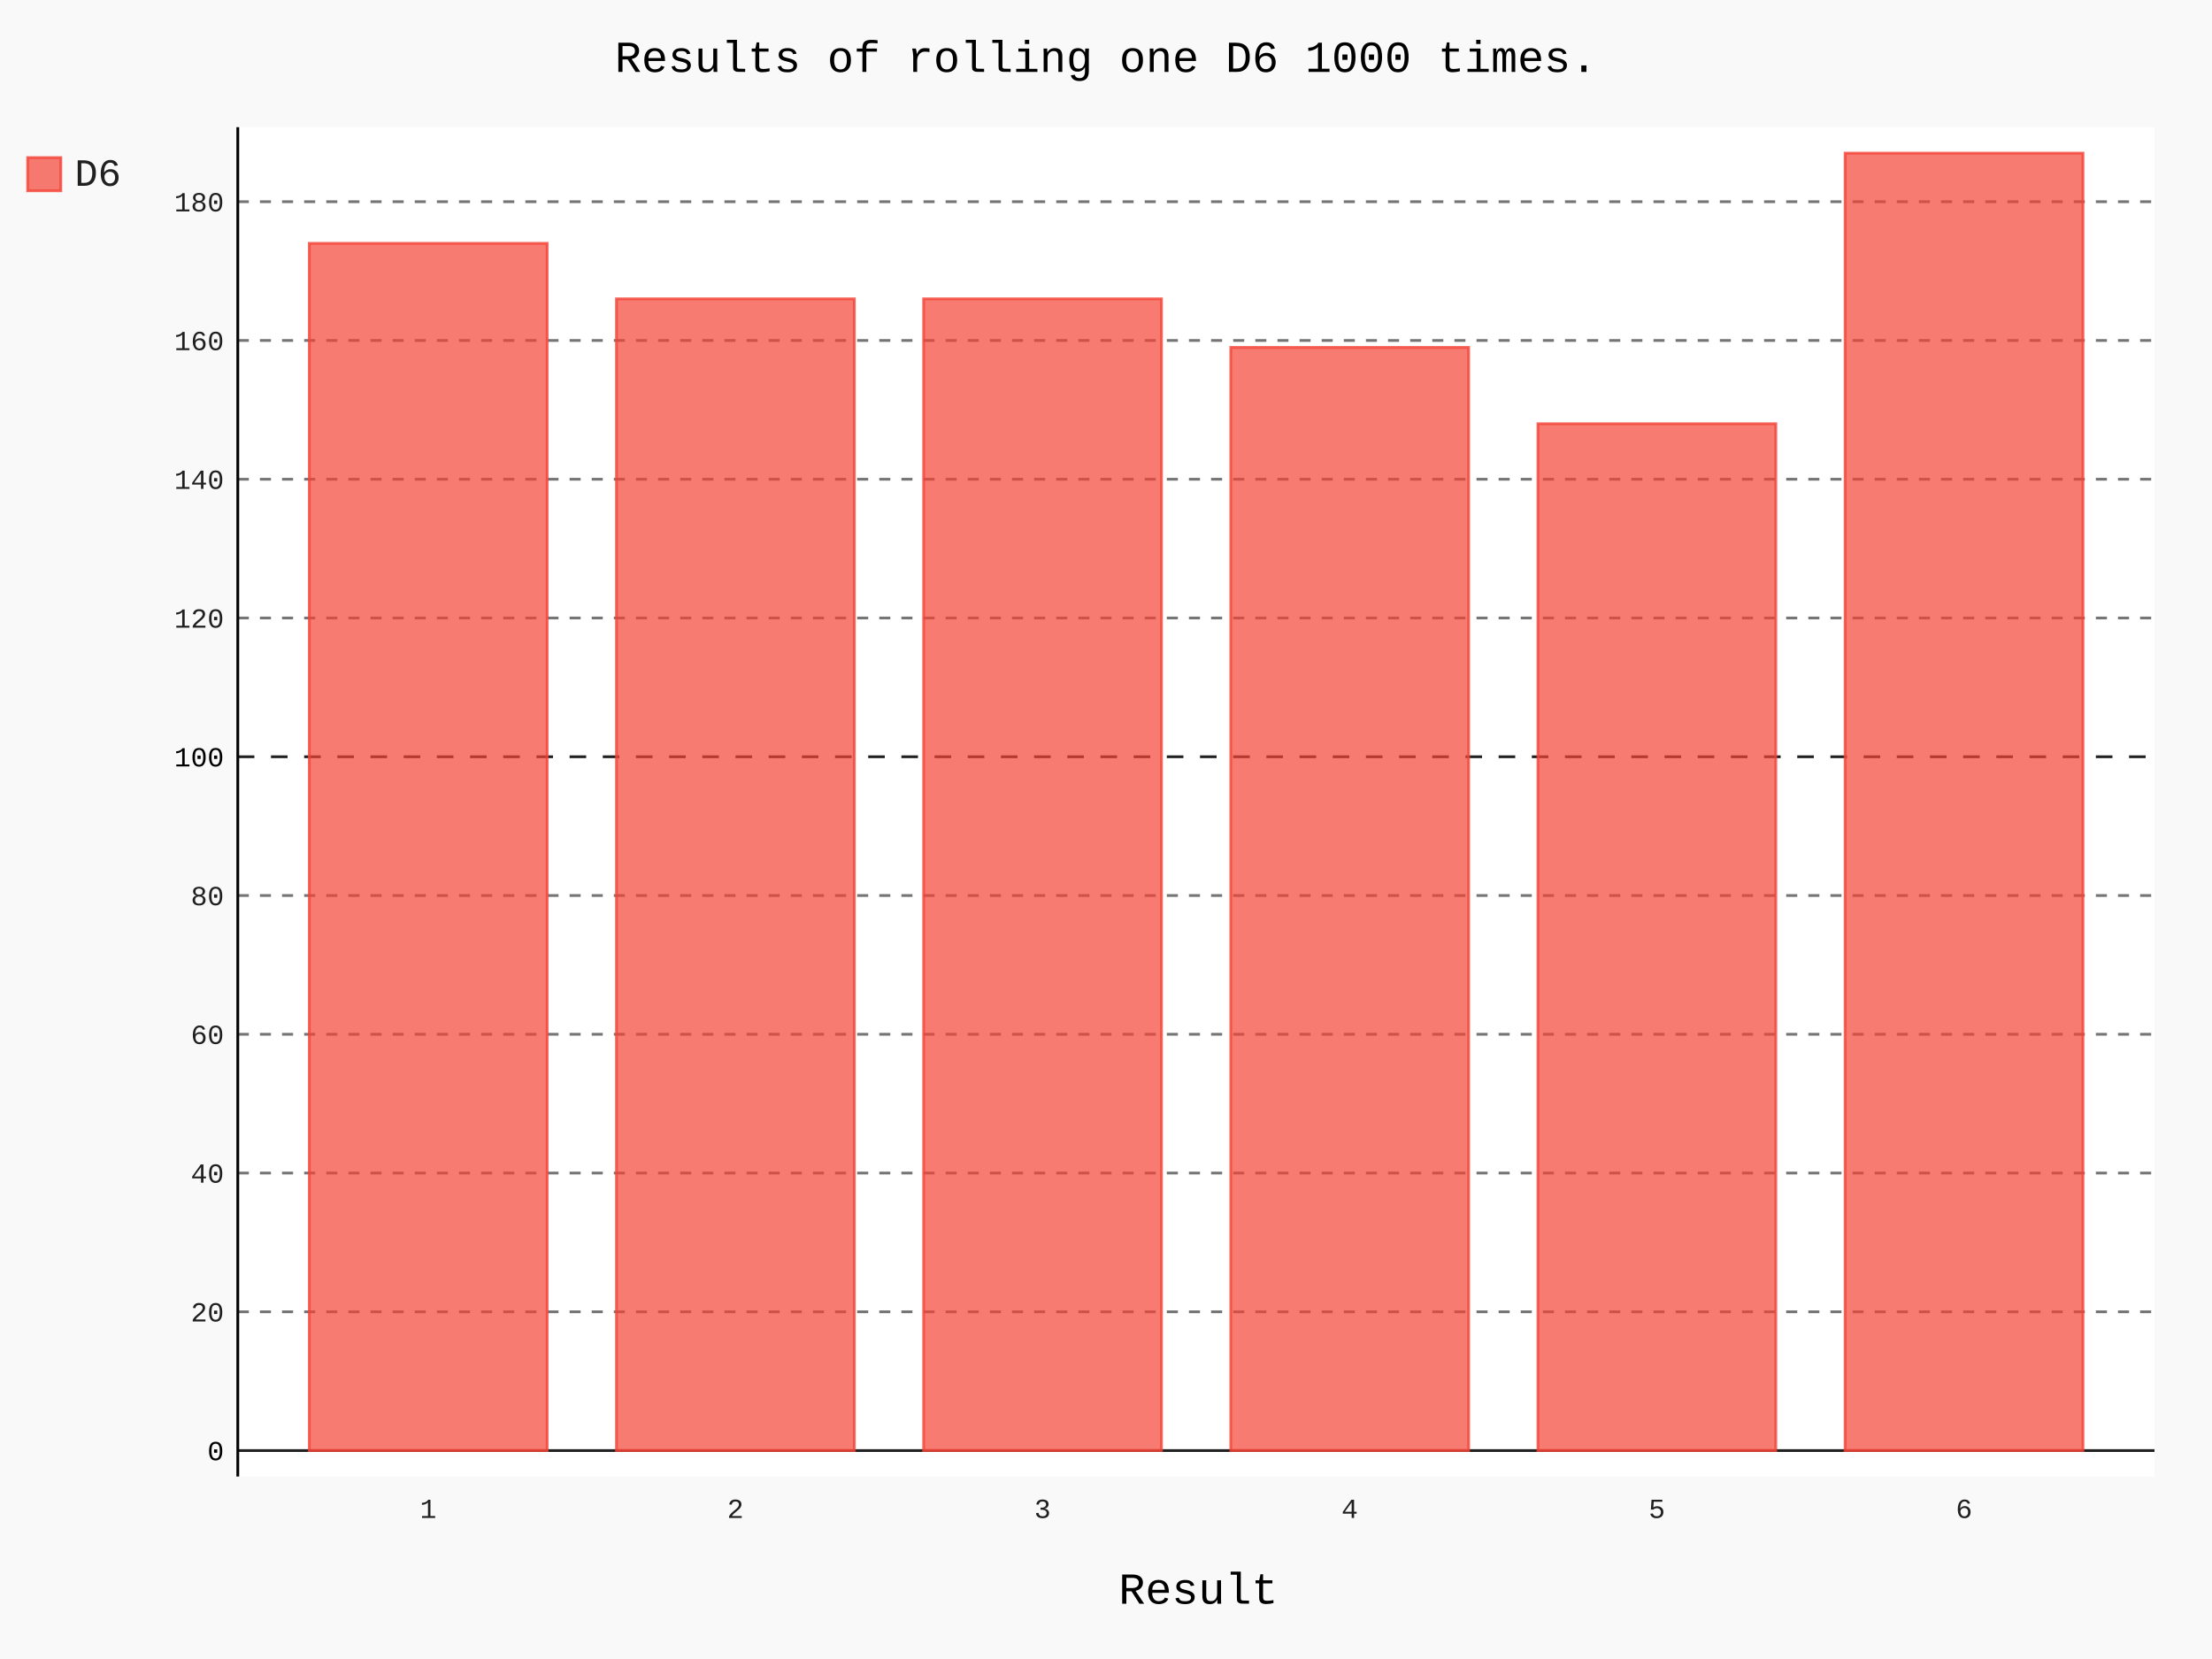
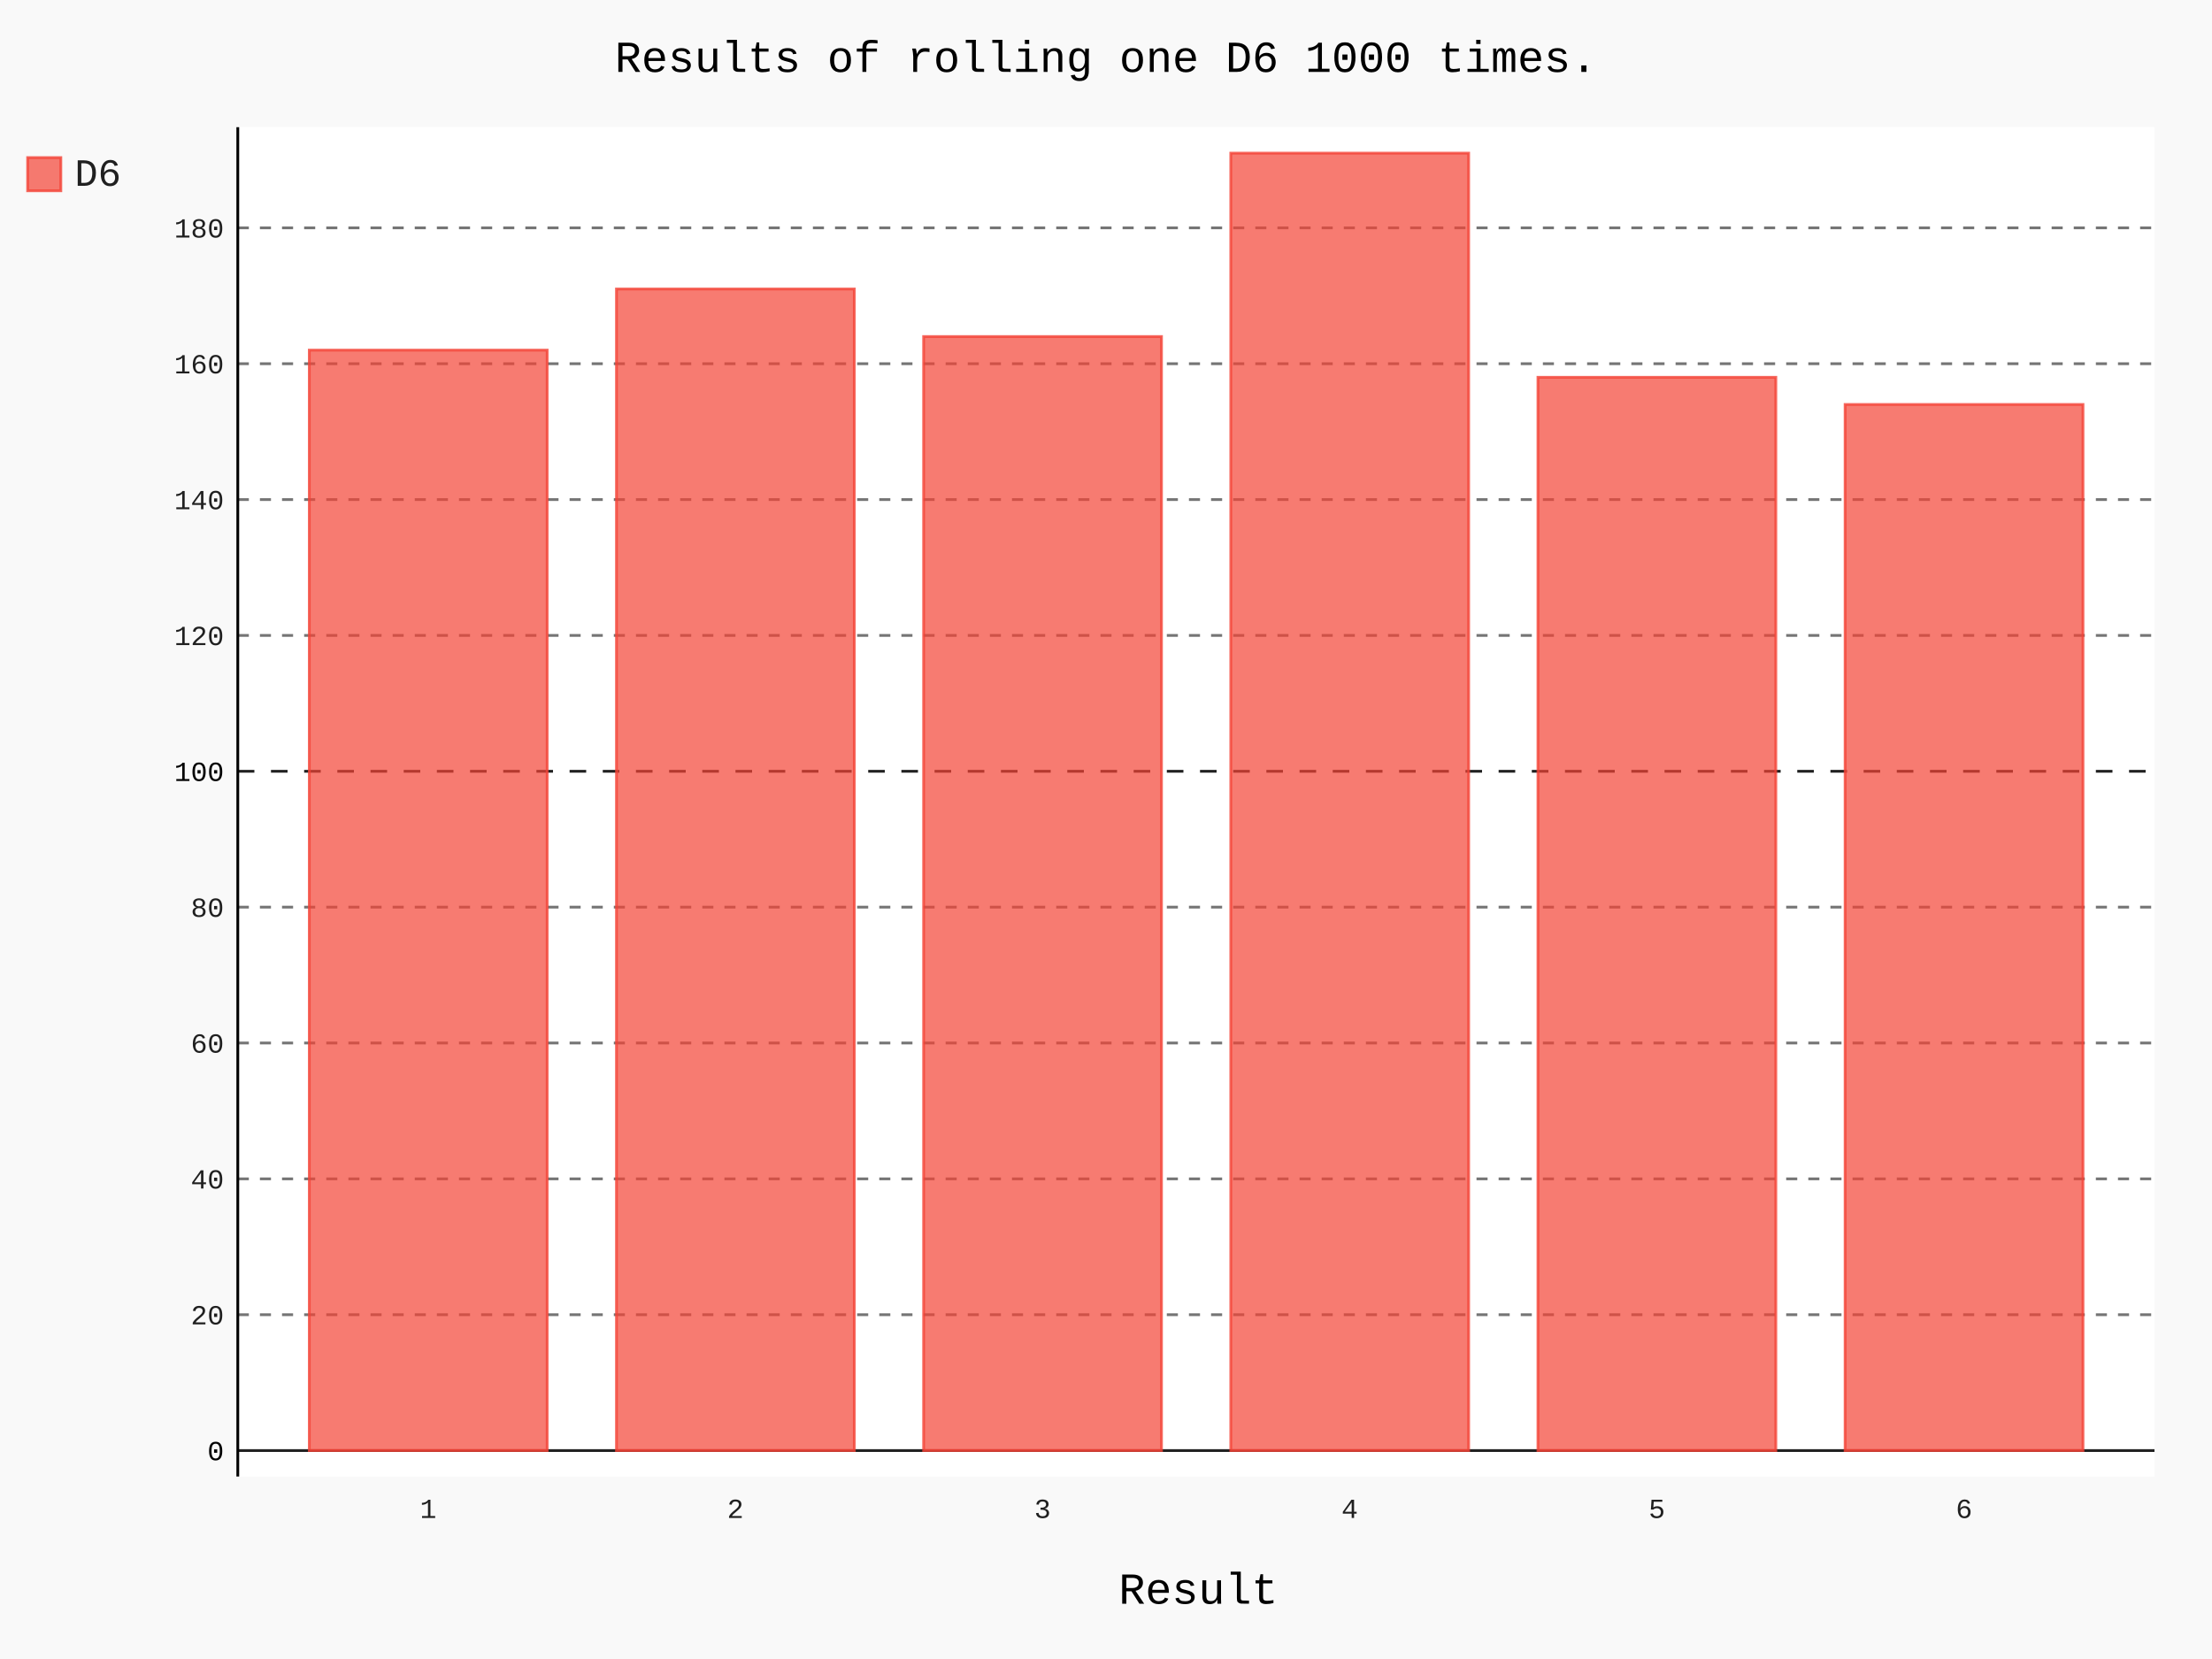
- <svg xmlns="http://www.w3.org/2000/svg" class="pygal-chart" id="chart-6daa16a8-0331-4747-8e08-5bf90827962d" viewBox="0 0 800 600">
+ <svg xmlns="http://www.w3.org/2000/svg" class="pygal-chart" id="chart-4e13d067-b57f-42ee-a3b1-2d09770a87ec" viewBox="0 0 800 600">
  <defs>
-     <style type="text/css">#chart-6daa16a8-0331-4747-8e08-5bf90827962d{-webkit-user-select:none;-webkit-font-smoothing:antialiased;font-family:Consolas,"Liberation Mono",Menlo,Courier,monospace}#chart-6daa16a8-0331-4747-8e08-5bf90827962d .title{font-family:Consolas,"Liberation Mono",Menlo,Courier,monospace;font-size:16px}#chart-6daa16a8-0331-4747-8e08-5bf90827962d .legends .legend text{font-family:Consolas,"Liberation Mono",Menlo,Courier,monospace;font-size:14px}#chart-6daa16a8-0331-4747-8e08-5bf90827962d .axis text{font-family:Consolas,"Liberation Mono",Menlo,Courier,monospace;font-size:10px}#chart-6daa16a8-0331-4747-8e08-5bf90827962d .axis text.major{font-family:Consolas,"Liberation Mono",Menlo,Courier,monospace;font-size:10px}#chart-6daa16a8-0331-4747-8e08-5bf90827962d .text-overlay text.value{font-family:Consolas,"Liberation Mono",Menlo,Courier,monospace;font-size:16px}#chart-6daa16a8-0331-4747-8e08-5bf90827962d .text-overlay text.label{font-family:Consolas,"Liberation Mono",Menlo,Courier,monospace;font-size:10px}#chart-6daa16a8-0331-4747-8e08-5bf90827962d .tooltip{font-family:Consolas,"Liberation Mono",Menlo,Courier,monospace;font-size:14px}#chart-6daa16a8-0331-4747-8e08-5bf90827962d text.no_data{font-family:Consolas,"Liberation Mono",Menlo,Courier,monospace;font-size:64px}
- #chart-6daa16a8-0331-4747-8e08-5bf90827962d{background-color:rgba(249,249,249,1)}#chart-6daa16a8-0331-4747-8e08-5bf90827962d path,#chart-6daa16a8-0331-4747-8e08-5bf90827962d line,#chart-6daa16a8-0331-4747-8e08-5bf90827962d rect,#chart-6daa16a8-0331-4747-8e08-5bf90827962d circle{-webkit-transition:150ms;-moz-transition:150ms;transition:150ms}#chart-6daa16a8-0331-4747-8e08-5bf90827962d .graph &gt; .background{fill:rgba(249,249,249,1)}#chart-6daa16a8-0331-4747-8e08-5bf90827962d .plot &gt; .background{fill:rgba(255,255,255,1)}#chart-6daa16a8-0331-4747-8e08-5bf90827962d .graph{fill:rgba(0,0,0,.87)}#chart-6daa16a8-0331-4747-8e08-5bf90827962d text.no_data{fill:rgba(0,0,0,1)}#chart-6daa16a8-0331-4747-8e08-5bf90827962d .title{fill:rgba(0,0,0,1)}#chart-6daa16a8-0331-4747-8e08-5bf90827962d .legends .legend text{fill:rgba(0,0,0,.87)}#chart-6daa16a8-0331-4747-8e08-5bf90827962d .legends .legend:hover text{fill:rgba(0,0,0,1)}#chart-6daa16a8-0331-4747-8e08-5bf90827962d .axis .line{stroke:rgba(0,0,0,1)}#chart-6daa16a8-0331-4747-8e08-5bf90827962d .axis .guide.line{stroke:rgba(0,0,0,.54)}#chart-6daa16a8-0331-4747-8e08-5bf90827962d .axis .major.line{stroke:rgba(0,0,0,.87)}#chart-6daa16a8-0331-4747-8e08-5bf90827962d .axis text.major{fill:rgba(0,0,0,1)}#chart-6daa16a8-0331-4747-8e08-5bf90827962d .axis.y .guides:hover .guide.line,#chart-6daa16a8-0331-4747-8e08-5bf90827962d .line-graph .axis.x .guides:hover .guide.line,#chart-6daa16a8-0331-4747-8e08-5bf90827962d .stackedline-graph .axis.x .guides:hover .guide.line,#chart-6daa16a8-0331-4747-8e08-5bf90827962d .xy-graph .axis.x .guides:hover .guide.line{stroke:rgba(0,0,0,1)}#chart-6daa16a8-0331-4747-8e08-5bf90827962d .axis .guides:hover text{fill:rgba(0,0,0,1)}#chart-6daa16a8-0331-4747-8e08-5bf90827962d .reactive{fill-opacity:.7;stroke-opacity:.8}#chart-6daa16a8-0331-4747-8e08-5bf90827962d .ci{stroke:rgba(0,0,0,.87)}#chart-6daa16a8-0331-4747-8e08-5bf90827962d .reactive.active,#chart-6daa16a8-0331-4747-8e08-5bf90827962d .active .reactive{fill-opacity:.8;stroke-opacity:.9;stroke-width:4}#chart-6daa16a8-0331-4747-8e08-5bf90827962d .ci .reactive.active{stroke-width:1.5}#chart-6daa16a8-0331-4747-8e08-5bf90827962d .series text{fill:rgba(0,0,0,1)}#chart-6daa16a8-0331-4747-8e08-5bf90827962d .tooltip rect{fill:rgba(255,255,255,1);stroke:rgba(0,0,0,1);-webkit-transition:opacity 150ms;-moz-transition:opacity 150ms;transition:opacity 150ms}#chart-6daa16a8-0331-4747-8e08-5bf90827962d .tooltip .label{fill:rgba(0,0,0,.87)}#chart-6daa16a8-0331-4747-8e08-5bf90827962d .tooltip .label{fill:rgba(0,0,0,.87)}#chart-6daa16a8-0331-4747-8e08-5bf90827962d .tooltip .legend{font-size:.8em;fill:rgba(0,0,0,.54)}#chart-6daa16a8-0331-4747-8e08-5bf90827962d .tooltip .x_label{font-size:.6em;fill:rgba(0,0,0,1)}#chart-6daa16a8-0331-4747-8e08-5bf90827962d .tooltip .xlink{font-size:.5em;text-decoration:underline}#chart-6daa16a8-0331-4747-8e08-5bf90827962d .tooltip .value{font-size:1.5em}#chart-6daa16a8-0331-4747-8e08-5bf90827962d .bound{font-size:.5em}#chart-6daa16a8-0331-4747-8e08-5bf90827962d .max-value{font-size:.75em;fill:rgba(0,0,0,.54)}#chart-6daa16a8-0331-4747-8e08-5bf90827962d .map-element{fill:rgba(255,255,255,1);stroke:rgba(0,0,0,.54) !important}#chart-6daa16a8-0331-4747-8e08-5bf90827962d .map-element .reactive{fill-opacity:inherit;stroke-opacity:inherit}#chart-6daa16a8-0331-4747-8e08-5bf90827962d .color-0,#chart-6daa16a8-0331-4747-8e08-5bf90827962d .color-0 a:visited{stroke:#F44336;fill:#F44336}#chart-6daa16a8-0331-4747-8e08-5bf90827962d .text-overlay .color-0 text{fill:black}
- #chart-6daa16a8-0331-4747-8e08-5bf90827962d text.no_data{text-anchor:middle}#chart-6daa16a8-0331-4747-8e08-5bf90827962d .guide.line{fill:none}#chart-6daa16a8-0331-4747-8e08-5bf90827962d .centered{text-anchor:middle}#chart-6daa16a8-0331-4747-8e08-5bf90827962d .title{text-anchor:middle}#chart-6daa16a8-0331-4747-8e08-5bf90827962d .legends .legend text{fill-opacity:1}#chart-6daa16a8-0331-4747-8e08-5bf90827962d .axis.x text{text-anchor:middle}#chart-6daa16a8-0331-4747-8e08-5bf90827962d .axis.x:not(.web) text[transform]{text-anchor:start}#chart-6daa16a8-0331-4747-8e08-5bf90827962d .axis.x:not(.web) text[transform].backwards{text-anchor:end}#chart-6daa16a8-0331-4747-8e08-5bf90827962d .axis.y text{text-anchor:end}#chart-6daa16a8-0331-4747-8e08-5bf90827962d .axis.y text[transform].backwards{text-anchor:start}#chart-6daa16a8-0331-4747-8e08-5bf90827962d .axis.y2 text{text-anchor:start}#chart-6daa16a8-0331-4747-8e08-5bf90827962d .axis.y2 text[transform].backwards{text-anchor:end}#chart-6daa16a8-0331-4747-8e08-5bf90827962d .axis .guide.line{stroke-dasharray:4,4}#chart-6daa16a8-0331-4747-8e08-5bf90827962d .axis .major.guide.line{stroke-dasharray:6,6}#chart-6daa16a8-0331-4747-8e08-5bf90827962d .horizontal .axis.y .guide.line,#chart-6daa16a8-0331-4747-8e08-5bf90827962d .horizontal .axis.y2 .guide.line,#chart-6daa16a8-0331-4747-8e08-5bf90827962d .vertical .axis.x .guide.line{opacity:0}#chart-6daa16a8-0331-4747-8e08-5bf90827962d .horizontal .axis.always_show .guide.line,#chart-6daa16a8-0331-4747-8e08-5bf90827962d .vertical .axis.always_show .guide.line{opacity:1 !important}#chart-6daa16a8-0331-4747-8e08-5bf90827962d .axis.y .guides:hover .guide.line,#chart-6daa16a8-0331-4747-8e08-5bf90827962d .axis.y2 .guides:hover .guide.line,#chart-6daa16a8-0331-4747-8e08-5bf90827962d .axis.x .guides:hover .guide.line{opacity:1}#chart-6daa16a8-0331-4747-8e08-5bf90827962d .axis .guides:hover text{opacity:1}#chart-6daa16a8-0331-4747-8e08-5bf90827962d .nofill{fill:none}#chart-6daa16a8-0331-4747-8e08-5bf90827962d .subtle-fill{fill-opacity:.2}#chart-6daa16a8-0331-4747-8e08-5bf90827962d .dot{stroke-width:1px;fill-opacity:1}#chart-6daa16a8-0331-4747-8e08-5bf90827962d .dot.active{stroke-width:5px}#chart-6daa16a8-0331-4747-8e08-5bf90827962d .dot.negative{fill:transparent}#chart-6daa16a8-0331-4747-8e08-5bf90827962d text,#chart-6daa16a8-0331-4747-8e08-5bf90827962d tspan{stroke:none !important}#chart-6daa16a8-0331-4747-8e08-5bf90827962d .series text.active{opacity:1}#chart-6daa16a8-0331-4747-8e08-5bf90827962d .tooltip rect{fill-opacity:.95;stroke-width:.5}#chart-6daa16a8-0331-4747-8e08-5bf90827962d .tooltip text{fill-opacity:1}#chart-6daa16a8-0331-4747-8e08-5bf90827962d .showable{visibility:hidden}#chart-6daa16a8-0331-4747-8e08-5bf90827962d .showable.shown{visibility:visible}#chart-6daa16a8-0331-4747-8e08-5bf90827962d .gauge-background{fill:rgba(229,229,229,1);stroke:none}#chart-6daa16a8-0331-4747-8e08-5bf90827962d .bg-lines{stroke:rgba(249,249,249,1);stroke-width:2px}</style>
+     <style type="text/css">#chart-4e13d067-b57f-42ee-a3b1-2d09770a87ec{-webkit-user-select:none;-webkit-font-smoothing:antialiased;font-family:Consolas,"Liberation Mono",Menlo,Courier,monospace}#chart-4e13d067-b57f-42ee-a3b1-2d09770a87ec .title{font-family:Consolas,"Liberation Mono",Menlo,Courier,monospace;font-size:16px}#chart-4e13d067-b57f-42ee-a3b1-2d09770a87ec .legends .legend text{font-family:Consolas,"Liberation Mono",Menlo,Courier,monospace;font-size:14px}#chart-4e13d067-b57f-42ee-a3b1-2d09770a87ec .axis text{font-family:Consolas,"Liberation Mono",Menlo,Courier,monospace;font-size:10px}#chart-4e13d067-b57f-42ee-a3b1-2d09770a87ec .axis text.major{font-family:Consolas,"Liberation Mono",Menlo,Courier,monospace;font-size:10px}#chart-4e13d067-b57f-42ee-a3b1-2d09770a87ec .text-overlay text.value{font-family:Consolas,"Liberation Mono",Menlo,Courier,monospace;font-size:16px}#chart-4e13d067-b57f-42ee-a3b1-2d09770a87ec .text-overlay text.label{font-family:Consolas,"Liberation Mono",Menlo,Courier,monospace;font-size:10px}#chart-4e13d067-b57f-42ee-a3b1-2d09770a87ec .tooltip{font-family:Consolas,"Liberation Mono",Menlo,Courier,monospace;font-size:14px}#chart-4e13d067-b57f-42ee-a3b1-2d09770a87ec text.no_data{font-family:Consolas,"Liberation Mono",Menlo,Courier,monospace;font-size:64px}
+ #chart-4e13d067-b57f-42ee-a3b1-2d09770a87ec{background-color:rgba(249,249,249,1)}#chart-4e13d067-b57f-42ee-a3b1-2d09770a87ec path,#chart-4e13d067-b57f-42ee-a3b1-2d09770a87ec line,#chart-4e13d067-b57f-42ee-a3b1-2d09770a87ec rect,#chart-4e13d067-b57f-42ee-a3b1-2d09770a87ec circle{-webkit-transition:150ms;-moz-transition:150ms;transition:150ms}#chart-4e13d067-b57f-42ee-a3b1-2d09770a87ec .graph &gt; .background{fill:rgba(249,249,249,1)}#chart-4e13d067-b57f-42ee-a3b1-2d09770a87ec .plot &gt; .background{fill:rgba(255,255,255,1)}#chart-4e13d067-b57f-42ee-a3b1-2d09770a87ec .graph{fill:rgba(0,0,0,.87)}#chart-4e13d067-b57f-42ee-a3b1-2d09770a87ec text.no_data{fill:rgba(0,0,0,1)}#chart-4e13d067-b57f-42ee-a3b1-2d09770a87ec .title{fill:rgba(0,0,0,1)}#chart-4e13d067-b57f-42ee-a3b1-2d09770a87ec .legends .legend text{fill:rgba(0,0,0,.87)}#chart-4e13d067-b57f-42ee-a3b1-2d09770a87ec .legends .legend:hover text{fill:rgba(0,0,0,1)}#chart-4e13d067-b57f-42ee-a3b1-2d09770a87ec .axis .line{stroke:rgba(0,0,0,1)}#chart-4e13d067-b57f-42ee-a3b1-2d09770a87ec .axis .guide.line{stroke:rgba(0,0,0,.54)}#chart-4e13d067-b57f-42ee-a3b1-2d09770a87ec .axis .major.line{stroke:rgba(0,0,0,.87)}#chart-4e13d067-b57f-42ee-a3b1-2d09770a87ec .axis text.major{fill:rgba(0,0,0,1)}#chart-4e13d067-b57f-42ee-a3b1-2d09770a87ec .axis.y .guides:hover .guide.line,#chart-4e13d067-b57f-42ee-a3b1-2d09770a87ec .line-graph .axis.x .guides:hover .guide.line,#chart-4e13d067-b57f-42ee-a3b1-2d09770a87ec .stackedline-graph .axis.x .guides:hover .guide.line,#chart-4e13d067-b57f-42ee-a3b1-2d09770a87ec .xy-graph .axis.x .guides:hover .guide.line{stroke:rgba(0,0,0,1)}#chart-4e13d067-b57f-42ee-a3b1-2d09770a87ec .axis .guides:hover text{fill:rgba(0,0,0,1)}#chart-4e13d067-b57f-42ee-a3b1-2d09770a87ec .reactive{fill-opacity:.7;stroke-opacity:.8}#chart-4e13d067-b57f-42ee-a3b1-2d09770a87ec .ci{stroke:rgba(0,0,0,.87)}#chart-4e13d067-b57f-42ee-a3b1-2d09770a87ec .reactive.active,#chart-4e13d067-b57f-42ee-a3b1-2d09770a87ec .active .reactive{fill-opacity:.8;stroke-opacity:.9;stroke-width:4}#chart-4e13d067-b57f-42ee-a3b1-2d09770a87ec .ci .reactive.active{stroke-width:1.5}#chart-4e13d067-b57f-42ee-a3b1-2d09770a87ec .series text{fill:rgba(0,0,0,1)}#chart-4e13d067-b57f-42ee-a3b1-2d09770a87ec .tooltip rect{fill:rgba(255,255,255,1);stroke:rgba(0,0,0,1);-webkit-transition:opacity 150ms;-moz-transition:opacity 150ms;transition:opacity 150ms}#chart-4e13d067-b57f-42ee-a3b1-2d09770a87ec .tooltip .label{fill:rgba(0,0,0,.87)}#chart-4e13d067-b57f-42ee-a3b1-2d09770a87ec .tooltip .label{fill:rgba(0,0,0,.87)}#chart-4e13d067-b57f-42ee-a3b1-2d09770a87ec .tooltip .legend{font-size:.8em;fill:rgba(0,0,0,.54)}#chart-4e13d067-b57f-42ee-a3b1-2d09770a87ec .tooltip .x_label{font-size:.6em;fill:rgba(0,0,0,1)}#chart-4e13d067-b57f-42ee-a3b1-2d09770a87ec .tooltip .xlink{font-size:.5em;text-decoration:underline}#chart-4e13d067-b57f-42ee-a3b1-2d09770a87ec .tooltip .value{font-size:1.5em}#chart-4e13d067-b57f-42ee-a3b1-2d09770a87ec .bound{font-size:.5em}#chart-4e13d067-b57f-42ee-a3b1-2d09770a87ec .max-value{font-size:.75em;fill:rgba(0,0,0,.54)}#chart-4e13d067-b57f-42ee-a3b1-2d09770a87ec .map-element{fill:rgba(255,255,255,1);stroke:rgba(0,0,0,.54) !important}#chart-4e13d067-b57f-42ee-a3b1-2d09770a87ec .map-element .reactive{fill-opacity:inherit;stroke-opacity:inherit}#chart-4e13d067-b57f-42ee-a3b1-2d09770a87ec .color-0,#chart-4e13d067-b57f-42ee-a3b1-2d09770a87ec .color-0 a:visited{stroke:#F44336;fill:#F44336}#chart-4e13d067-b57f-42ee-a3b1-2d09770a87ec .text-overlay .color-0 text{fill:black}
+ #chart-4e13d067-b57f-42ee-a3b1-2d09770a87ec text.no_data{text-anchor:middle}#chart-4e13d067-b57f-42ee-a3b1-2d09770a87ec .guide.line{fill:none}#chart-4e13d067-b57f-42ee-a3b1-2d09770a87ec .centered{text-anchor:middle}#chart-4e13d067-b57f-42ee-a3b1-2d09770a87ec .title{text-anchor:middle}#chart-4e13d067-b57f-42ee-a3b1-2d09770a87ec .legends .legend text{fill-opacity:1}#chart-4e13d067-b57f-42ee-a3b1-2d09770a87ec .axis.x text{text-anchor:middle}#chart-4e13d067-b57f-42ee-a3b1-2d09770a87ec .axis.x:not(.web) text[transform]{text-anchor:start}#chart-4e13d067-b57f-42ee-a3b1-2d09770a87ec .axis.x:not(.web) text[transform].backwards{text-anchor:end}#chart-4e13d067-b57f-42ee-a3b1-2d09770a87ec .axis.y text{text-anchor:end}#chart-4e13d067-b57f-42ee-a3b1-2d09770a87ec .axis.y text[transform].backwards{text-anchor:start}#chart-4e13d067-b57f-42ee-a3b1-2d09770a87ec .axis.y2 text{text-anchor:start}#chart-4e13d067-b57f-42ee-a3b1-2d09770a87ec .axis.y2 text[transform].backwards{text-anchor:end}#chart-4e13d067-b57f-42ee-a3b1-2d09770a87ec .axis .guide.line{stroke-dasharray:4,4}#chart-4e13d067-b57f-42ee-a3b1-2d09770a87ec .axis .major.guide.line{stroke-dasharray:6,6}#chart-4e13d067-b57f-42ee-a3b1-2d09770a87ec .horizontal .axis.y .guide.line,#chart-4e13d067-b57f-42ee-a3b1-2d09770a87ec .horizontal .axis.y2 .guide.line,#chart-4e13d067-b57f-42ee-a3b1-2d09770a87ec .vertical .axis.x .guide.line{opacity:0}#chart-4e13d067-b57f-42ee-a3b1-2d09770a87ec .horizontal .axis.always_show .guide.line,#chart-4e13d067-b57f-42ee-a3b1-2d09770a87ec .vertical .axis.always_show .guide.line{opacity:1 !important}#chart-4e13d067-b57f-42ee-a3b1-2d09770a87ec .axis.y .guides:hover .guide.line,#chart-4e13d067-b57f-42ee-a3b1-2d09770a87ec .axis.y2 .guides:hover .guide.line,#chart-4e13d067-b57f-42ee-a3b1-2d09770a87ec .axis.x .guides:hover .guide.line{opacity:1}#chart-4e13d067-b57f-42ee-a3b1-2d09770a87ec .axis .guides:hover text{opacity:1}#chart-4e13d067-b57f-42ee-a3b1-2d09770a87ec .nofill{fill:none}#chart-4e13d067-b57f-42ee-a3b1-2d09770a87ec .subtle-fill{fill-opacity:.2}#chart-4e13d067-b57f-42ee-a3b1-2d09770a87ec .dot{stroke-width:1px;fill-opacity:1}#chart-4e13d067-b57f-42ee-a3b1-2d09770a87ec .dot.active{stroke-width:5px}#chart-4e13d067-b57f-42ee-a3b1-2d09770a87ec .dot.negative{fill:transparent}#chart-4e13d067-b57f-42ee-a3b1-2d09770a87ec text,#chart-4e13d067-b57f-42ee-a3b1-2d09770a87ec tspan{stroke:none !important}#chart-4e13d067-b57f-42ee-a3b1-2d09770a87ec .series text.active{opacity:1}#chart-4e13d067-b57f-42ee-a3b1-2d09770a87ec .tooltip rect{fill-opacity:.95;stroke-width:.5}#chart-4e13d067-b57f-42ee-a3b1-2d09770a87ec .tooltip text{fill-opacity:1}#chart-4e13d067-b57f-42ee-a3b1-2d09770a87ec .showable{visibility:hidden}#chart-4e13d067-b57f-42ee-a3b1-2d09770a87ec .showable.shown{visibility:visible}#chart-4e13d067-b57f-42ee-a3b1-2d09770a87ec .gauge-background{fill:rgba(229,229,229,1);stroke:none}#chart-4e13d067-b57f-42ee-a3b1-2d09770a87ec .bg-lines{stroke:rgba(249,249,249,1);stroke-width:2px}</style>
  </defs>
  <g class="graph bar-graph vertical">
    <rect class="background" height="600" width="800" x="0" y="0" />
    <g class="plot" transform="translate(86, 46)">
      <rect class="background" height="488" width="693.2" x="0" y="0" />
      <g class="axis y always_show">
        <g class="guides">
          <path class="axis major line" d="M0 478.615 h693.2" />
          <text class="major" x="-5" y="482.115">0</text>
        </g>
        <g class="guides">
-           <path class="guide line" d="M0 428.43 h693.2" />
-           <text class="" x="-5" y="431.93">20</text>
+           <path class="guide line" d="M0 429.481 h693.2" />
+           <text class="" x="-5" y="432.981">20</text>
        </g>
        <g class="guides">
-           <path class="guide line" d="M0 378.245 h693.2" />
-           <text class="" x="-5" y="381.745">40</text>
+           <path class="guide line" d="M0 380.347 h693.2" />
+           <text class="" x="-5" y="383.847">40</text>
        </g>
        <g class="guides">
-           <path class="guide line" d="M0 328.06 h693.2" />
-           <text class="" x="-5" y="331.56">60</text>
+           <path class="guide line" d="M0 331.213 h693.2" />
+           <text class="" x="-5" y="334.713">60</text>
        </g>
        <g class="guides">
-           <path class="guide line" d="M0 277.875 h693.2" />
-           <text class="" x="-5" y="281.375">80</text>
+           <path class="guide line" d="M0 282.079 h693.2" />
+           <text class="" x="-5" y="285.579">80</text>
        </g>
        <g class="guides">
-           <path class="major guide line" d="M0 227.69 h693.2" />
-           <text class="major" x="-5" y="231.19">100</text>
+           <path class="major guide line" d="M0 232.945 h693.2" />
+           <text class="major" x="-5" y="236.445">100</text>
        </g>
        <g class="guides">
-           <path class="guide line" d="M0 177.505 h693.2" />
-           <text class="" x="-5" y="181.005">120</text>
+           <path class="guide line" d="M0 183.811 h693.2" />
+           <text class="" x="-5" y="187.311">120</text>
        </g>
        <g class="guides">
-           <path class="guide line" d="M0 127.32 h693.2" />
-           <text class="" x="-5" y="130.82">140</text>
+           <path class="guide line" d="M0 134.677 h693.2" />
+           <text class="" x="-5" y="138.177">140</text>
        </g>
        <g class="guides">
-           <path class="guide line" d="M0 77.135 h693.2" />
-           <text class="" x="-5" y="80.635">160</text>
+           <path class="guide line" d="M0 85.542 h693.2" />
+           <text class="" x="-5" y="89.042">160</text>
        </g>
        <g class="guides">
-           <path class="guide line" d="M0 26.949 h693.2" />
-           <text class="" x="-5" y="30.449">180</text>
+           <path class="guide line" d="M0 36.408 h693.2" />
+           <text class="" x="-5" y="39.908">180</text>
        </g>
      </g>
      <g class="axis x">
        <path class="line" d="M0 0 v488" />
        <g class="guides">
          <path class="guide line" d="M68.876 0 v488" />
          <text class="" x="68.876" y="503.0">1</text>
        </g>
        <g class="guides">
          <path class="guide line" d="M179.965 0 v488" />
          <text class="" x="179.965" y="503.0">2</text>
        </g>
        <g class="guides">
          <path class="guide line" d="M291.055 0 v488" />
          <text class="" x="291.055" y="503.0">3</text>
        </g>
        <g class="guides">
          <path class="guide line" d="M402.145 0 v488" />
          <text class="" x="402.145" y="503.0">4</text>
        </g>
        <g class="guides">
          <path class="guide line" d="M513.235 0 v488" />
          <text class="" x="513.235" y="503.0">5</text>
        </g>
        <g class="guides">
          <path class="guide line" d="M624.324 0 v488" />
          <text class="" x="624.324" y="503.0">6</text>
        </g>
      </g>
      <g class="series serie-0 color-0">
        <g class="bars">
          <g class="bar">
-             <rect class="rect reactive tooltip-trigger" height="436.61" rx="0" ry="0" width="86.028" x="25.862" y="42.005" />
+             <rect class="rect reactive tooltip-trigger" height="397.986" rx="0" ry="0" width="86.028" x="25.862" y="80.629" />
          </g>
          <g class="bar">
-             <rect class="rect reactive tooltip-trigger" height="416.536" rx="0" ry="0" width="86.028" x="136.951" y="62.079" />
+             <rect class="rect reactive tooltip-trigger" height="420.097" rx="0" ry="0" width="86.028" x="136.951" y="58.519" />
          </g>
          <g class="bar">
-             <rect class="rect reactive tooltip-trigger" height="416.536" rx="0" ry="0" width="86.028" x="248.041" y="62.079" />
+             <rect class="rect reactive tooltip-trigger" height="402.9" rx="0" ry="0" width="86.028" x="248.041" y="75.716" />
          </g>
          <g class="bar">
-             <rect class="rect reactive tooltip-trigger" height="398.972" rx="0" ry="0" width="86.028" x="359.131" y="79.644" />
+             <rect class="rect reactive tooltip-trigger" height="469.231" rx="0" ry="0" width="86.028" x="359.131" y="9.385" />
          </g>
          <g class="bar">
-             <rect class="rect reactive tooltip-trigger" height="371.37" rx="0" ry="0" width="86.028" x="470.221" y="107.246" />
+             <rect class="rect reactive tooltip-trigger" height="388.159" rx="0" ry="0" width="86.028" x="470.221" y="90.456" />
          </g>
          <g class="bar">
-             <rect class="rect reactive tooltip-trigger" height="469.231" rx="0" ry="0" width="86.028" x="581.31" y="9.385" />
+             <rect class="rect reactive tooltip-trigger" height="378.333" rx="0" ry="0" width="86.028" x="581.31" y="100.283" />
          </g>
        </g>
      </g>
    </g>
    <g class="titles">
      <text class="title plot_title" x="400.0" y="26">Results of rolling one D6 1000 times.</text>
      <text class="title" x="433.4" y="580">Result</text>
    </g>
    <g class="plot overlay" transform="translate(86, 46)">
      <g class="series serie-0 color-0" />
    </g>
    <g class="plot text-overlay" transform="translate(86, 46)">
      <g class="series serie-0 color-0" />
    </g>
    <g class="plot tooltip-overlay" transform="translate(86, 46)">
      <g class="tooltip" style="opacity: 0" transform="translate(0 0)">
        <rect class="tooltip-box" height="0" rx="0" ry="0" width="0" />
        <g class="text" />
      </g>
    </g>
    <g class="legends" transform="translate(10, 56)">
      <g class="legend reactive activate-serie" id="activate-serie-0">
        <rect class="color-0 reactive" height="12" width="12" x="0.0" y="1.0" />
        <text x="17.0" y="11.2">D6</text>
      </g>
    </g>
    <g class="legends" transform="translate(790, 56)" />
  </g>
</svg>
